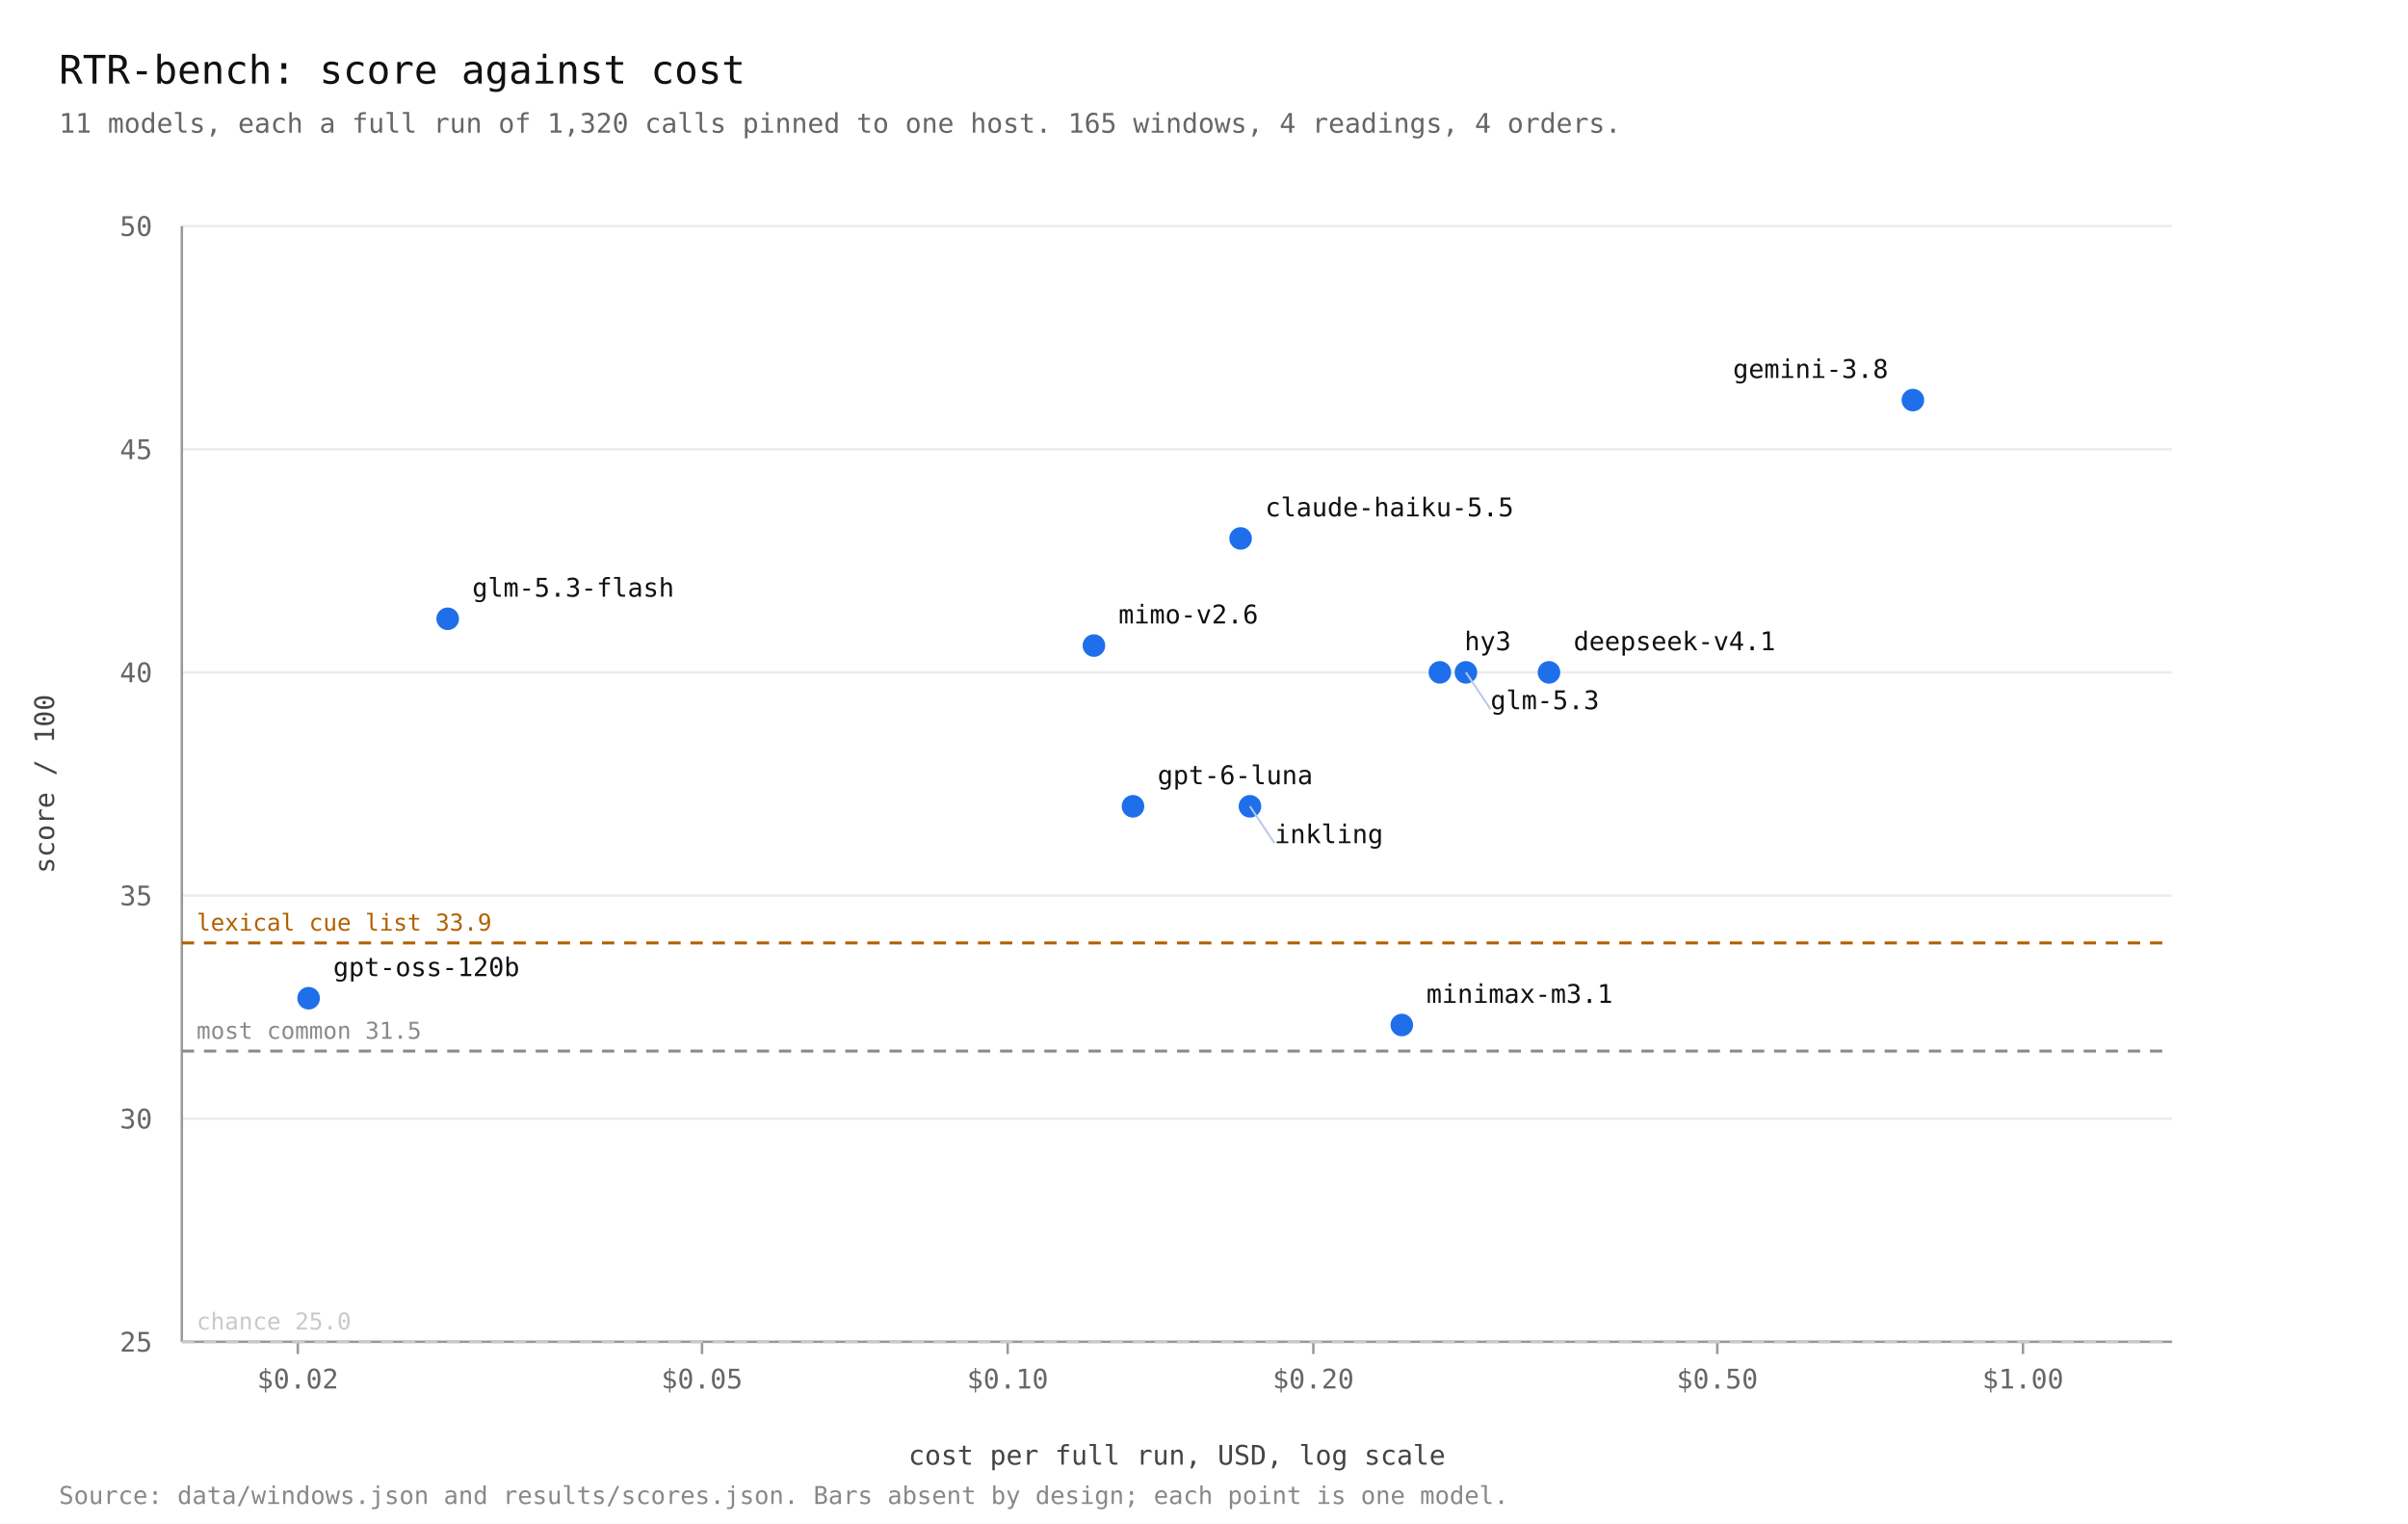
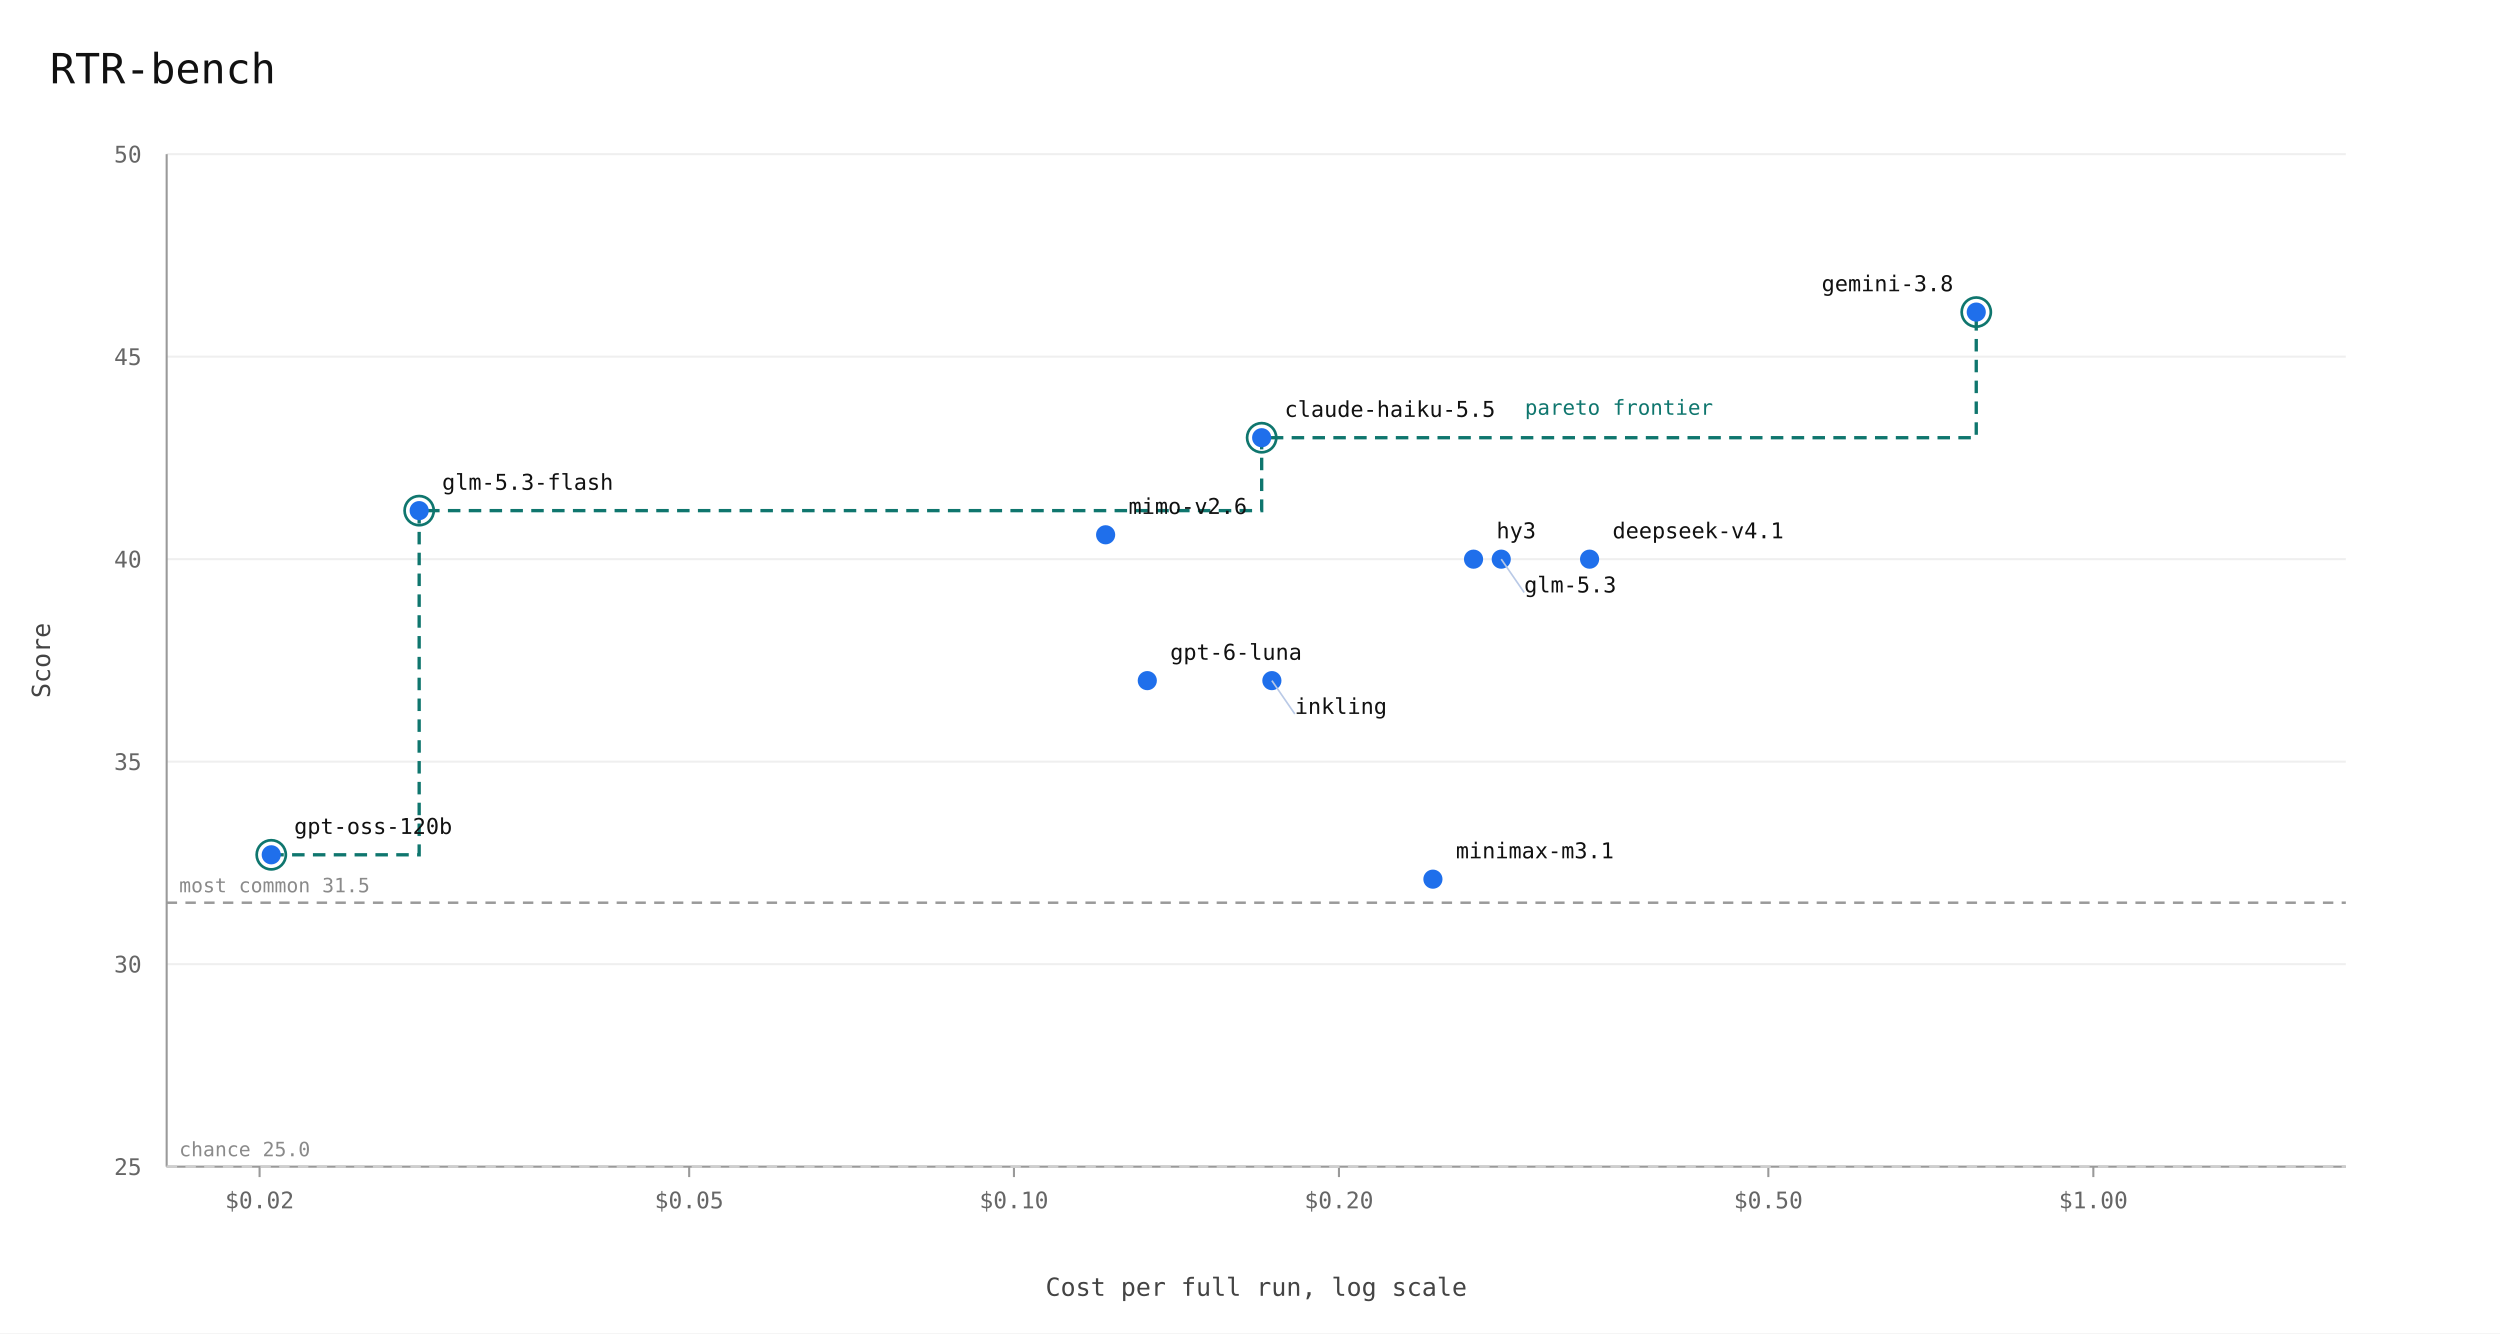
- <svg xmlns="http://www.w3.org/2000/svg" width="980" height="620" viewBox="0 0 980 620">
+ <svg xmlns="http://www.w3.org/2000/svg" width="1200" height="640" viewBox="0 0 1200 640">
  <rect width="100%" height="100%" fill="#fff" />
-   <text x="24" y="34" font-family="ui-monospace, SFMono-Regular, Menlo, monospace" font-size="16" fill="#111">RTR-bench: score against cost</text>
-   <text x="24" y="54" font-family="ui-monospace, SFMono-Regular, Menlo, monospace" font-size="11" fill="#666">11 models, each a full run of 1,320 calls pinned to one host. 165 windows, 4 readings, 4 orders.</text>
-   <line x1="74" y1="546.0" x2="884" y2="546.0" stroke="#ececec" />
-   <text x="62" y="550.0" text-anchor="end" font-family="ui-monospace, monospace" font-size="11" fill="#666">25</text>
-   <line x1="74" y1="455.2" x2="884" y2="455.2" stroke="#ececec" />
-   <text x="62" y="459.2" text-anchor="end" font-family="ui-monospace, monospace" font-size="11" fill="#666">30</text>
-   <line x1="74" y1="364.4" x2="884" y2="364.4" stroke="#ececec" />
-   <text x="62" y="368.4" text-anchor="end" font-family="ui-monospace, monospace" font-size="11" fill="#666">35</text>
-   <line x1="74" y1="273.6" x2="884" y2="273.6" stroke="#ececec" />
-   <text x="62" y="277.6" text-anchor="end" font-family="ui-monospace, monospace" font-size="11" fill="#666">40</text>
-   <line x1="74" y1="182.8" x2="884" y2="182.8" stroke="#ececec" />
-   <text x="62" y="186.8" text-anchor="end" font-family="ui-monospace, monospace" font-size="11" fill="#666">45</text>
-   <line x1="74" y1="92.0" x2="884" y2="92.0" stroke="#ececec" />
-   <text x="62" y="96.0" text-anchor="end" font-family="ui-monospace, monospace" font-size="11" fill="#666">50</text>
-   <line x1="74" y1="92" x2="74" y2="546" stroke="#999" />
-   <text transform="translate(22 319) rotate(-90)" text-anchor="middle" font-family="ui-monospace, monospace" font-size="11" fill="#444">score / 100</text>
-   <line x1="74" y1="546" x2="884" y2="546" stroke="#999" />
-   <line x1="121.2" y1="546" x2="121.2" y2="551" stroke="#999" />
-   <text x="121.2" y="565" text-anchor="middle" font-family="ui-monospace, monospace" font-size="11" fill="#666">$0.02</text>
-   <line x1="285.7" y1="546" x2="285.7" y2="551" stroke="#999" />
-   <text x="285.7" y="565" text-anchor="middle" font-family="ui-monospace, monospace" font-size="11" fill="#666">$0.05</text>
-   <line x1="410.1" y1="546" x2="410.1" y2="551" stroke="#999" />
-   <text x="410.1" y="565" text-anchor="middle" font-family="ui-monospace, monospace" font-size="11" fill="#666">$0.10</text>
-   <line x1="534.5" y1="546" x2="534.5" y2="551" stroke="#999" />
-   <text x="534.5" y="565" text-anchor="middle" font-family="ui-monospace, monospace" font-size="11" fill="#666">$0.20</text>
-   <line x1="698.9" y1="546" x2="698.9" y2="551" stroke="#999" />
-   <text x="698.9" y="565" text-anchor="middle" font-family="ui-monospace, monospace" font-size="11" fill="#666">$0.50</text>
-   <line x1="823.3" y1="546" x2="823.3" y2="551" stroke="#999" />
-   <text x="823.3" y="565" text-anchor="middle" font-family="ui-monospace, monospace" font-size="11" fill="#666">$1.00</text>
-   <text x="479" y="596" text-anchor="middle" font-family="ui-monospace, monospace" font-size="11" fill="#444">cost per full run, USD, log scale</text>
-   <line x1="74" y1="546.0" x2="884" y2="546.0" stroke="#c9c9c9" stroke-width="1.2" stroke-dasharray="5 4" />
-   <text x="80" y="541.0" font-family="ui-monospace, monospace" font-size="9.5" fill="#c9c9c9">chance 25.0</text>
-   <line x1="74" y1="427.7" x2="884" y2="427.7" stroke="#8a8a8a" stroke-width="1.2" stroke-dasharray="5 4" />
-   <text x="80" y="422.7" font-family="ui-monospace, monospace" font-size="9.5" fill="#8a8a8a">most common 31.5</text>
-   <line x1="74" y1="383.7" x2="884" y2="383.7" stroke="#b06000" stroke-width="1.2" stroke-dasharray="5 4" />
-   <text x="80" y="378.7" font-family="ui-monospace, monospace" font-size="9.5" fill="#b06000">lexical cue list 33.9</text>
-   <circle cx="125.6" cy="406.2" r="4.6" fill="#1f6feb" />
-   <text x="135.6" y="397.2" text-anchor="start" font-family="ui-monospace, monospace" font-size="10.5" fill="#111">gpt-oss-120b</text>
-   <circle cx="182.2" cy="251.8" r="4.6" fill="#1f6feb" />
-   <text x="192.2" y="242.8" text-anchor="start" font-family="ui-monospace, monospace" font-size="10.5" fill="#111">glm-5.3-flash</text>
-   <circle cx="445.2" cy="262.7" r="4.6" fill="#1f6feb" />
-   <text x="455.2" y="253.7" text-anchor="start" font-family="ui-monospace, monospace" font-size="10.5" fill="#111">mimo-v2.6</text>
-   <circle cx="461.1" cy="328.1" r="4.6" fill="#1f6feb" />
-   <text x="471.1" y="319.1" text-anchor="start" font-family="ui-monospace, monospace" font-size="10.5" fill="#111">gpt-6-luna</text>
-   <circle cx="504.9" cy="219.1" r="4.6" fill="#1f6feb" />
-   <text x="514.9" y="210.1" text-anchor="start" font-family="ui-monospace, monospace" font-size="10.5" fill="#111">claude-haiku-5.5</text>
-   <circle cx="508.7" cy="328.1" r="4.6" fill="#1f6feb" />
-   <line x1="508.7" y1="328.1" x2="518.7" y2="343.1" stroke="#b9c9e6" stroke-width="0.8" />
-   <text x="518.7" y="343.1" text-anchor="start" font-family="ui-monospace, monospace" font-size="10.5" fill="#111">inkling</text>
-   <circle cx="570.5" cy="417.1" r="4.6" fill="#1f6feb" />
-   <text x="580.5" y="408.1" text-anchor="start" font-family="ui-monospace, monospace" font-size="10.5" fill="#111">minimax-m3.1</text>
-   <circle cx="586.0" cy="273.6" r="4.6" fill="#1f6feb" />
-   <text x="596.0" y="264.6" text-anchor="start" font-family="ui-monospace, monospace" font-size="10.5" fill="#111">hy3</text>
-   <circle cx="596.6" cy="273.6" r="4.6" fill="#1f6feb" />
-   <line x1="596.6" y1="273.6" x2="606.6" y2="288.6" stroke="#b9c9e6" stroke-width="0.8" />
-   <text x="606.6" y="288.6" text-anchor="start" font-family="ui-monospace, monospace" font-size="10.5" fill="#111">glm-5.3</text>
-   <circle cx="630.4" cy="273.6" r="4.6" fill="#1f6feb" />
-   <text x="640.4" y="264.6" text-anchor="start" font-family="ui-monospace, monospace" font-size="10.5" fill="#111">deepseek-v4.1</text>
-   <circle cx="778.5" cy="162.8" r="4.6" fill="#1f6feb" />
-   <text x="768.5" y="153.8" text-anchor="end" font-family="ui-monospace, monospace" font-size="10.5" fill="#111">gemini-3.8</text>
-   <text x="24" y="612" font-family="ui-monospace, monospace" font-size="10" fill="#888">Source: data/windows.json and results/scores.json. Bars absent by design; each point is one model.</text>
+   <text x="24" y="40" font-family="ui-monospace, SFMono-Regular, Menlo, monospace" font-size="20" fill="#111">RTR-bench</text>
+   <line x1="80" y1="560.0" x2="1126" y2="560.0" stroke="#efefef" />
+   <text x="68" y="564.0" text-anchor="end" font-family="ui-monospace, monospace" font-size="11" fill="#666">25</text>
+   <line x1="80" y1="462.8" x2="1126" y2="462.8" stroke="#efefef" />
+   <text x="68" y="466.8" text-anchor="end" font-family="ui-monospace, monospace" font-size="11" fill="#666">30</text>
+   <line x1="80" y1="365.6" x2="1126" y2="365.6" stroke="#efefef" />
+   <text x="68" y="369.6" text-anchor="end" font-family="ui-monospace, monospace" font-size="11" fill="#666">35</text>
+   <line x1="80" y1="268.4" x2="1126" y2="268.4" stroke="#efefef" />
+   <text x="68" y="272.4" text-anchor="end" font-family="ui-monospace, monospace" font-size="11" fill="#666">40</text>
+   <line x1="80" y1="171.2" x2="1126" y2="171.2" stroke="#efefef" />
+   <text x="68" y="175.2" text-anchor="end" font-family="ui-monospace, monospace" font-size="11" fill="#666">45</text>
+   <line x1="80" y1="74.0" x2="1126" y2="74.0" stroke="#efefef" />
+   <text x="68" y="78.0" text-anchor="end" font-family="ui-monospace, monospace" font-size="11" fill="#666">50</text>
+   <line x1="80" y1="74" x2="80" y2="560" stroke="#9a9a9a" />
+   <text transform="translate(24 317) rotate(-90)" text-anchor="middle" font-family="ui-monospace, monospace" font-size="12" fill="#444">Score</text>
+   <line x1="80" y1="560" x2="1126" y2="560" stroke="#9a9a9a" />
+   <line x1="124.6" y1="560" x2="124.6" y2="565" stroke="#9a9a9a" />
+   <text x="124.6" y="580" text-anchor="middle" font-family="ui-monospace, monospace" font-size="11" fill="#666">$0.02</text>
+   <line x1="330.8" y1="560" x2="330.8" y2="565" stroke="#9a9a9a" />
+   <text x="330.8" y="580" text-anchor="middle" font-family="ui-monospace, monospace" font-size="11" fill="#666">$0.05</text>
+   <line x1="486.7" y1="560" x2="486.7" y2="565" stroke="#9a9a9a" />
+   <text x="486.7" y="580" text-anchor="middle" font-family="ui-monospace, monospace" font-size="11" fill="#666">$0.10</text>
+   <line x1="642.7" y1="560" x2="642.7" y2="565" stroke="#9a9a9a" />
+   <text x="642.7" y="580" text-anchor="middle" font-family="ui-monospace, monospace" font-size="11" fill="#666">$0.20</text>
+   <line x1="848.8" y1="560" x2="848.8" y2="565" stroke="#9a9a9a" />
+   <text x="848.8" y="580" text-anchor="middle" font-family="ui-monospace, monospace" font-size="11" fill="#666">$0.50</text>
+   <line x1="1004.8" y1="560" x2="1004.8" y2="565" stroke="#9a9a9a" />
+   <text x="1004.8" y="580" text-anchor="middle" font-family="ui-monospace, monospace" font-size="11" fill="#666">$1.00</text>
+   <text x="603" y="622" text-anchor="middle" font-family="ui-monospace, monospace" font-size="12" fill="#444">Cost per full run, log scale</text>
+   <line x1="80" y1="560.0" x2="1126" y2="560.0" stroke="#cfcfcf" stroke-width="1.2" stroke-dasharray="5 4" />
+   <text x="86" y="555.0" font-family="ui-monospace, monospace" font-size="9.5" fill="#8a8a8a">chance 25.0</text>
+   <line x1="80" y1="433.3" x2="1126" y2="433.3" stroke="#9a9a9a" stroke-width="1.2" stroke-dasharray="5 4" />
+   <text x="86" y="428.3" font-family="ui-monospace, monospace" font-size="9.5" fill="#8a8a8a">most common 31.5</text>
+   <path d="M 130.2 410.3 L 201.2 410.3 L 201.2 245.1 L 605.6 245.1 L 605.6 210.1 L 948.6 210.1 L 948.6 149.8" fill="none" stroke="#0f766e" stroke-width="1.6" stroke-dasharray="6 4" />
+   <circle cx="130.2" cy="410.3" r="7" fill="none" stroke="#0f766e" stroke-width="1.3" />
+   <circle cx="201.2" cy="245.1" r="7" fill="none" stroke="#0f766e" stroke-width="1.3" />
+   <circle cx="605.6" cy="210.1" r="7" fill="none" stroke="#0f766e" stroke-width="1.3" />
+   <circle cx="948.6" cy="149.8" r="7" fill="none" stroke="#0f766e" stroke-width="1.3" />
+   <text x="777.1" y="199.1" text-anchor="middle" font-family="ui-monospace, monospace" font-size="10" fill="#0f766e">pareto frontier</text>
+   <circle cx="130.2" cy="410.3" r="4.6" fill="#1f6feb" />
+   <text x="141.2" y="400.3" text-anchor="start" font-family="ui-monospace, monospace" font-size="10.5" fill="#111">gpt-oss-120b</text>
+   <circle cx="201.2" cy="245.1" r="4.6" fill="#1f6feb" />
+   <text x="212.2" y="235.1" text-anchor="start" font-family="ui-monospace, monospace" font-size="10.5" fill="#111">glm-5.3-flash</text>
+   <circle cx="530.7" cy="256.7" r="4.6" fill="#1f6feb" />
+   <text x="541.7" y="246.7" text-anchor="start" font-family="ui-monospace, monospace" font-size="10.5" fill="#111">mimo-v2.6</text>
+   <circle cx="550.7" cy="326.7" r="4.6" fill="#1f6feb" />
+   <text x="561.7" y="316.7" text-anchor="start" font-family="ui-monospace, monospace" font-size="10.5" fill="#111">gpt-6-luna</text>
+   <circle cx="605.6" cy="210.1" r="4.6" fill="#1f6feb" />
+   <text x="616.6" y="200.1" text-anchor="start" font-family="ui-monospace, monospace" font-size="10.5" fill="#111">claude-haiku-5.5</text>
+   <circle cx="610.5" cy="326.7" r="4.6" fill="#1f6feb" />
+   <line x1="610.5" y1="326.7" x2="621.5" y2="342.7" stroke="#b9c9e6" stroke-width="0.8" />
+   <text x="621.5" y="342.7" text-anchor="start" font-family="ui-monospace, monospace" font-size="10.5" fill="#111">inkling</text>
+   <circle cx="687.8" cy="422.0" r="4.6" fill="#1f6feb" />
+   <text x="698.8" y="412.0" text-anchor="start" font-family="ui-monospace, monospace" font-size="10.5" fill="#111">minimax-m3.1</text>
+   <circle cx="707.3" cy="268.4" r="4.6" fill="#1f6feb" />
+   <text x="718.3" y="258.4" text-anchor="start" font-family="ui-monospace, monospace" font-size="10.5" fill="#111">hy3</text>
+   <circle cx="720.6" cy="268.4" r="4.6" fill="#1f6feb" />
+   <line x1="720.6" y1="268.4" x2="731.6" y2="284.4" stroke="#b9c9e6" stroke-width="0.8" />
+   <text x="731.6" y="284.4" text-anchor="start" font-family="ui-monospace, monospace" font-size="10.5" fill="#111">glm-5.3</text>
+   <circle cx="763.0" cy="268.4" r="4.6" fill="#1f6feb" />
+   <text x="774.0" y="258.4" text-anchor="start" font-family="ui-monospace, monospace" font-size="10.5" fill="#111">deepseek-v4.1</text>
+   <circle cx="948.6" cy="149.8" r="4.6" fill="#1f6feb" />
+   <text x="937.6" y="139.8" text-anchor="end" font-family="ui-monospace, monospace" font-size="10.5" fill="#111">gemini-3.8</text>
</svg>
